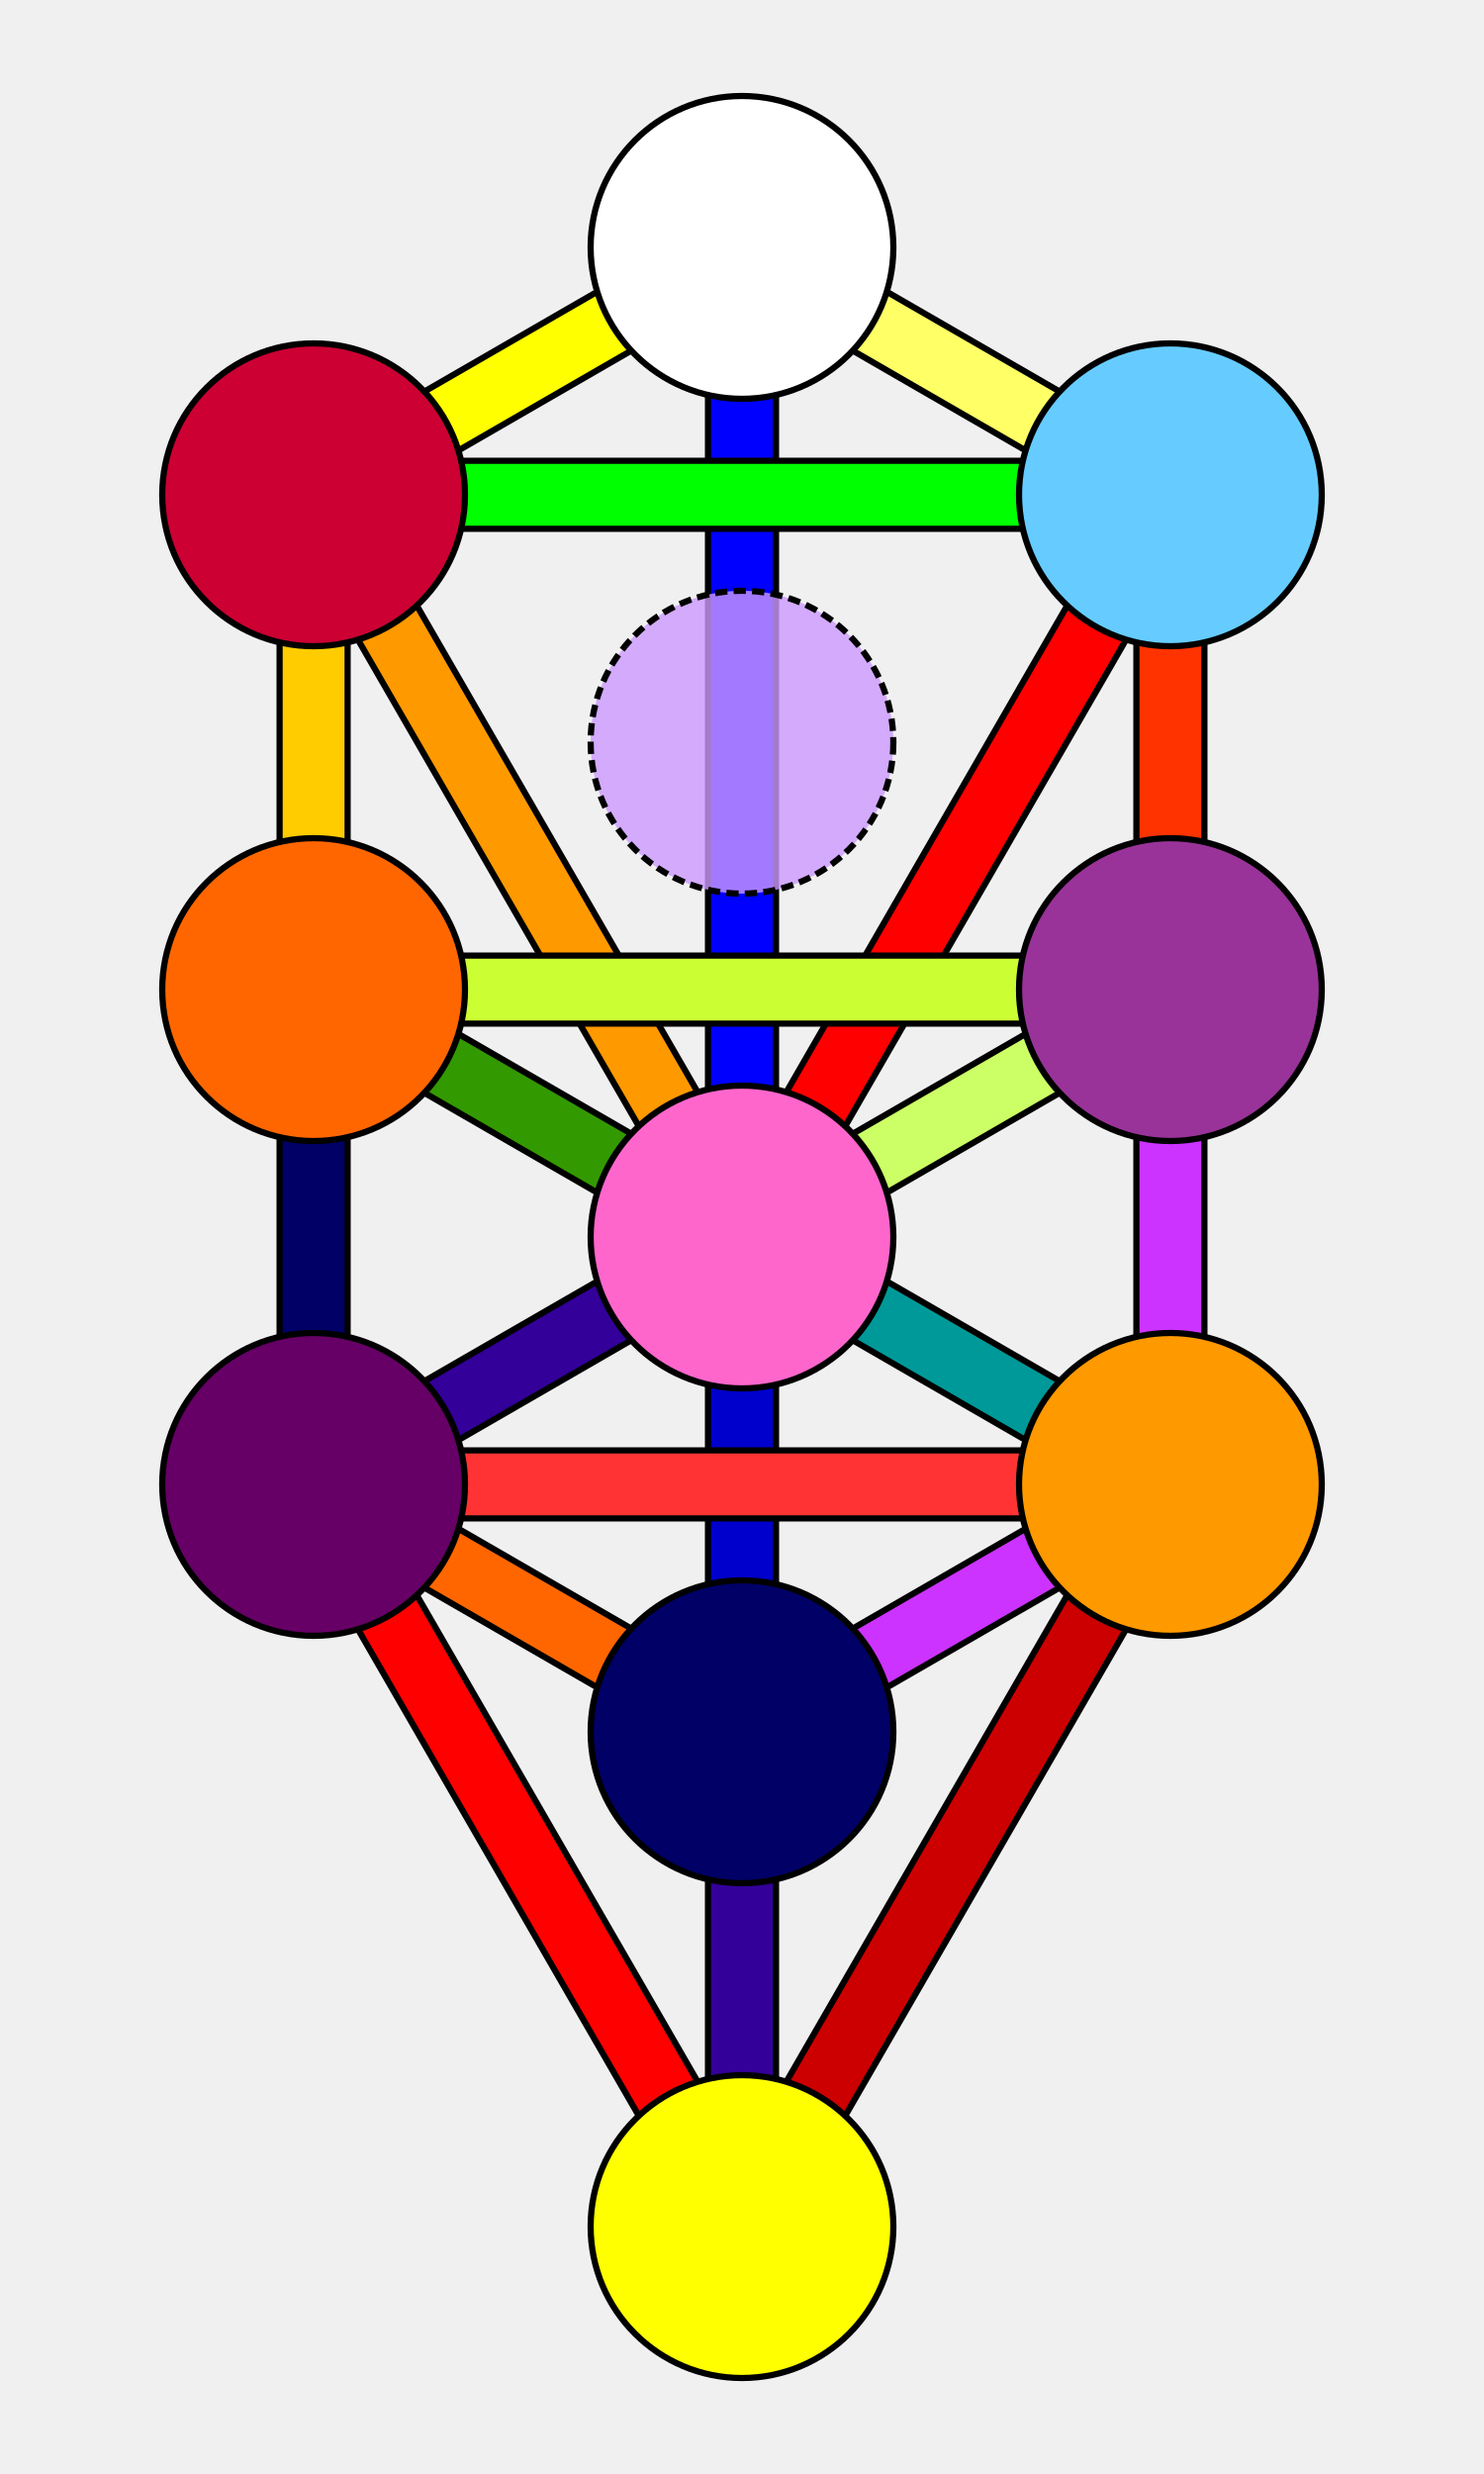
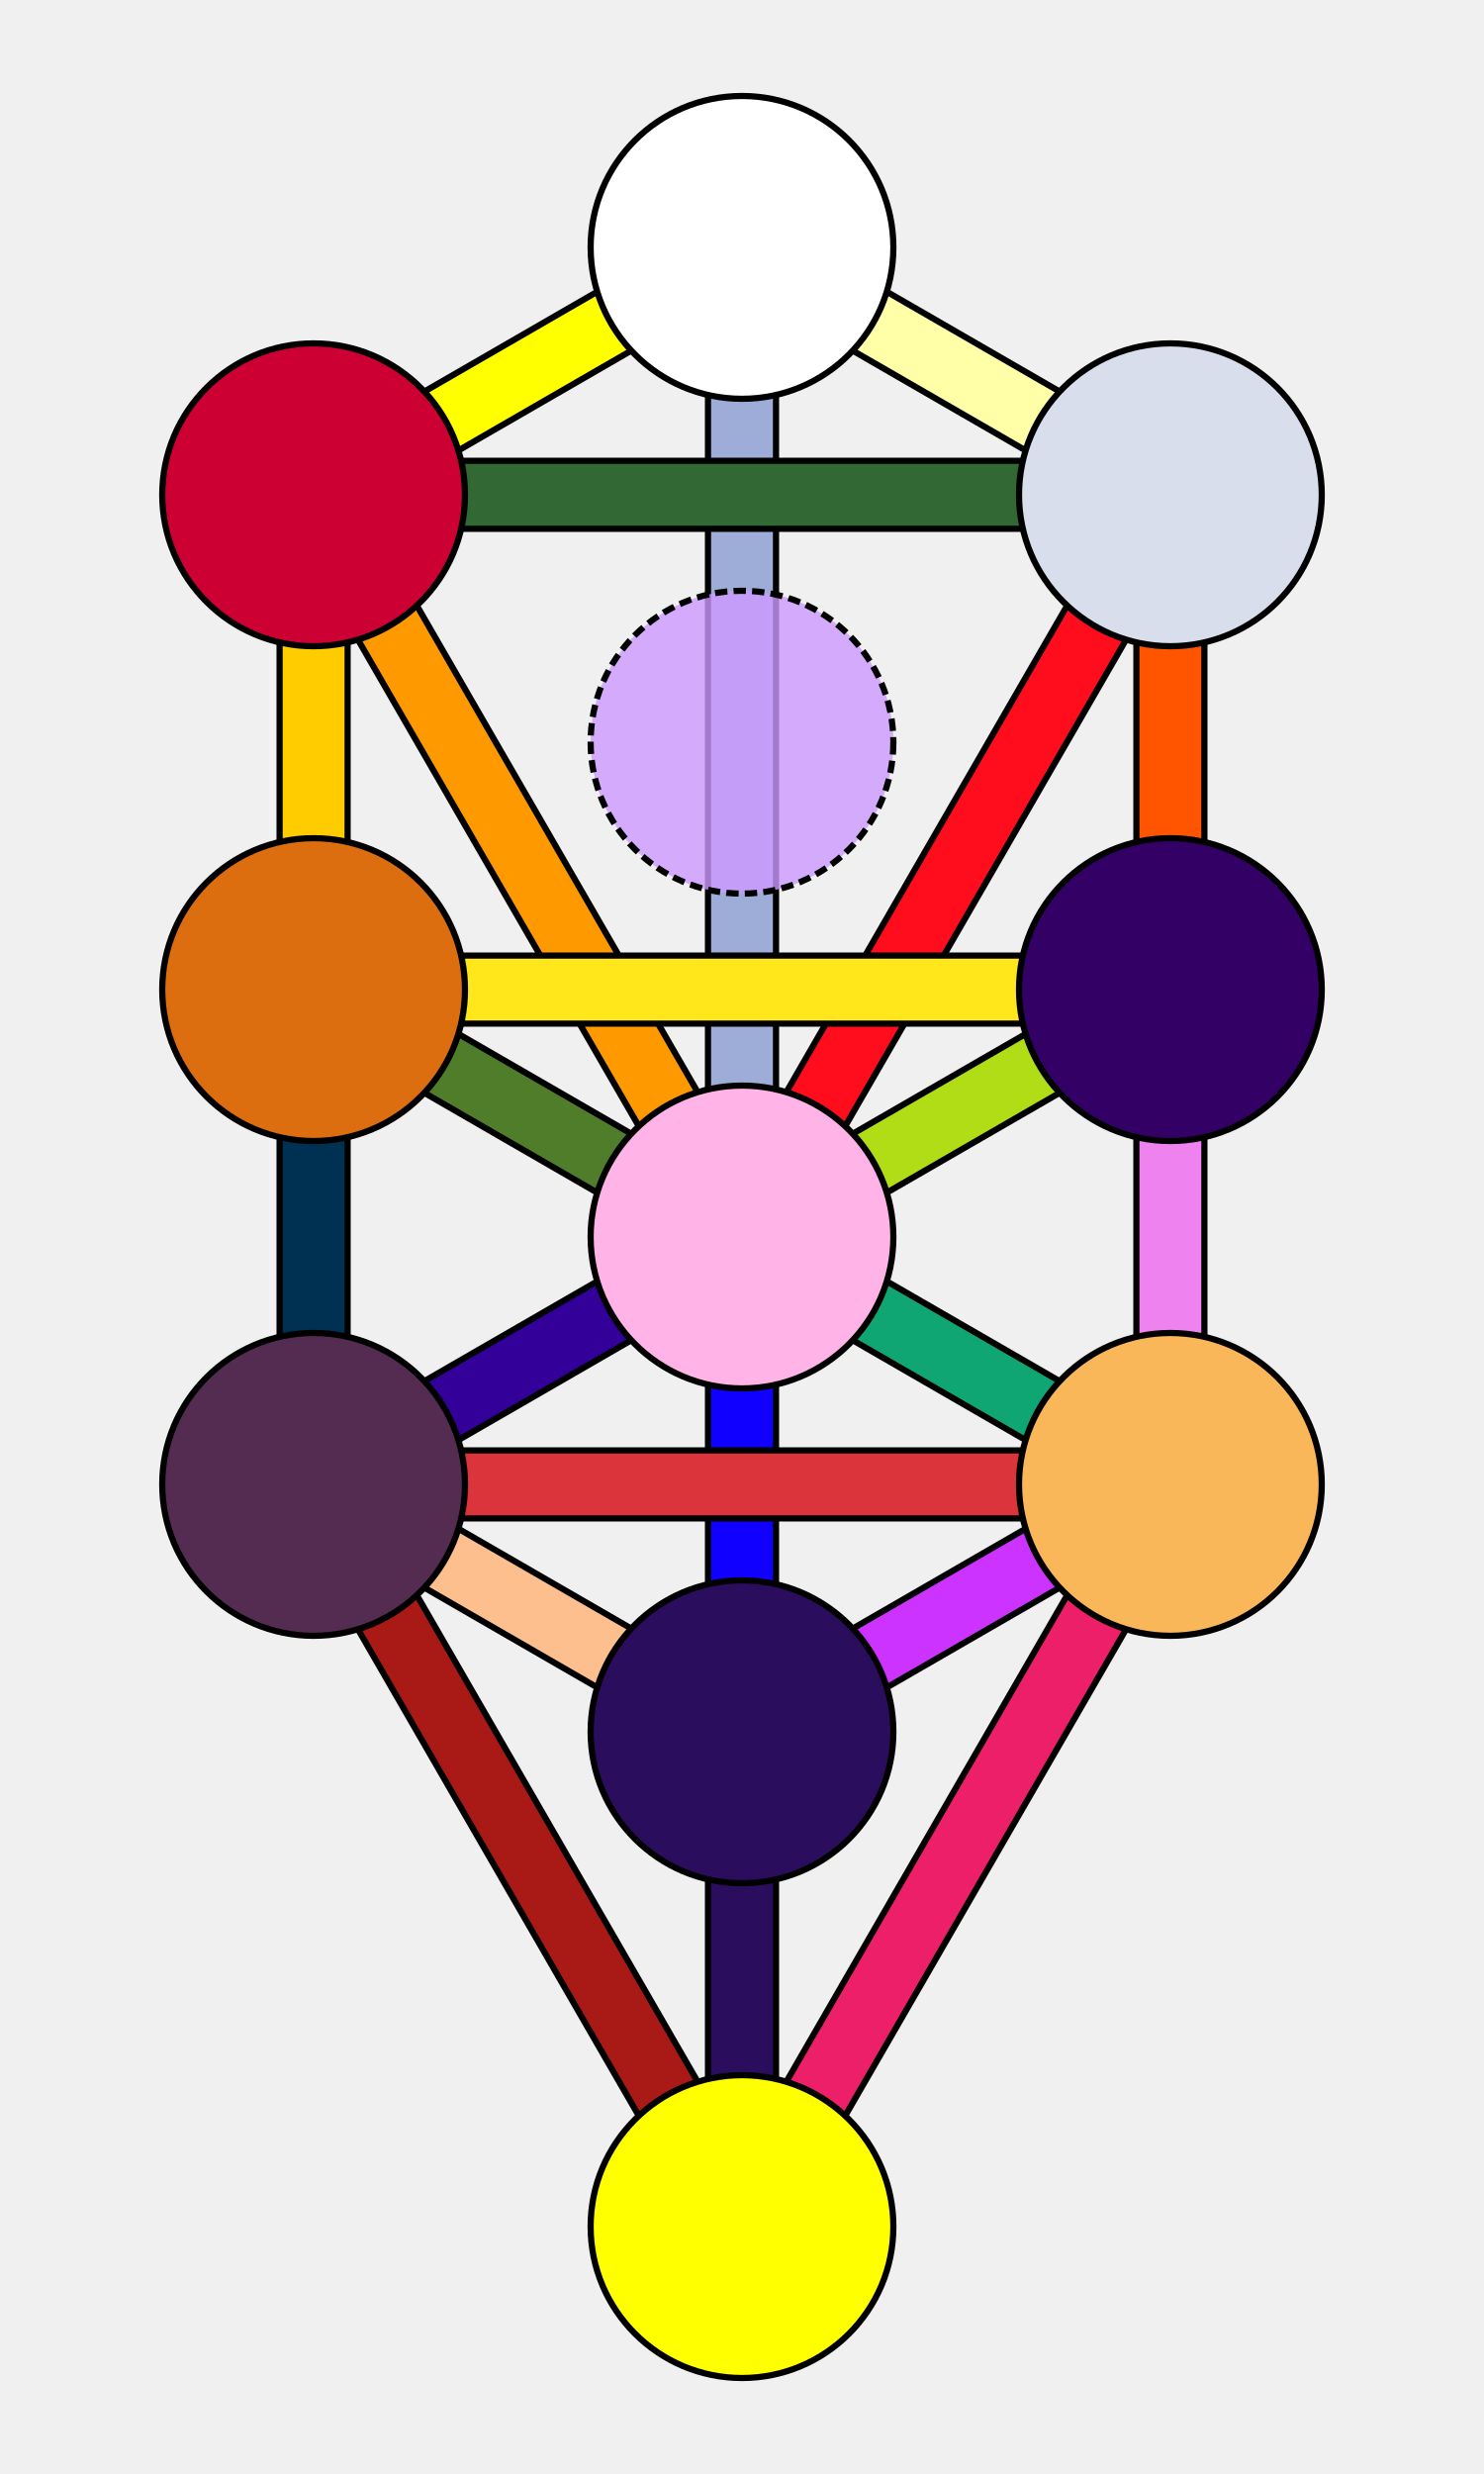
<svg xmlns="http://www.w3.org/2000/svg" xmlns:xlink="http://www.w3.org/1999/xlink" version="1.2" width="360" height="600" viewBox="-600 -1000 1200 2000" preserveAspectRatio="xMinYMin meet">
  <style type="text/css">

    #my-rect { fill: blue; }

</style>
  <defs>
    <circle id="sephira" r="122.407">
      </circle>
    <path id="path-11" fill="none" d="M0,-800 L 346.41,-600" />
    <path id="path-12" fill="none" d="M-346.41,-600 L0,-800" />
    <path id="path-13" fill="none" d="M0,-800 L 0,0" />
    <path id="path-14" fill="none" d="M-346.41,-600 L346.41,-600" />
    <path id="path-15" fill="none" d="M0,0 L346.41,-600" />
    <path id="path-16" fill="none" d="M346.41,-600 L346.41,-200" />
    <path id="path-17" fill="none" d="M-346.41,-600 L0,0" />
    <path id="path-18" fill="none" d="M-346.41,-600 L-346.41,-200" />
    <path id="path-19" fill="none" d="M-346.41,-200 L346.41,-200" />
    <path id="path-20" fill="none" d="M0,0 L346.41,-200" />
    <path id="path-21" fill="none" d="M346.41,-200 L346.41,200" />
    <path id="path-22" fill="none" d="M-346.41,-200 L0,0" />
    <path id="path-23" fill="none" d="M-346.41,-200 L-346.41,200" />
    <path id="path-24" fill="none" d="M0,0 L346.41,200" />
    <path id="path-25" fill="none" d="M0,0 L0,400" />
    <path id="path-26" fill="none" d="M-346.41,200 L0,0" />
    <path id="path-27" fill="none" d="M-346.41,200 L346.41,200" />
    <path id="path-28" fill="none" d="M0,400 L346.41,200" />
    <path id="path-29" fill="none" d="M0,800 L346.41,200" />
    <path id="path-30" fill="none" d="M-346.41,200 L0,400" />
    <path id="path-31" fill="none" d="M-346.41,200 L0,800" />
    <path id="path-32" fill="none" d="M0,400 L0,800" />
  </defs>
  <g>
    <use xlink:href="#path-11" stroke="black" stroke-width="60" />
-     <use xlink:href="#path-11" stroke="#ffff66" stroke-width="50" />
+     <use xlink:href="#path-11" stroke="#ffffa7" stroke-width="50" />
    <use xlink:href="#path-12" stroke="black" stroke-width="60" />
-     <use xlink:href="#path-12" stroke="#ffff00" stroke-width="50" />
+     <use xlink:href="#path-12" stroke="#FFFF00" stroke-width="50" />
    <use xlink:href="#path-13" stroke="black" stroke-width="60" />
-     <use xlink:href="#path-13" stroke="#0000ff" stroke-width="50" />
+     <use xlink:href="#path-13" stroke="#9EADD7" stroke-width="50" />
    <use xlink:href="#path-14" stroke="black" stroke-width="60" />
-     <use xlink:href="#path-14" stroke="#00ff00" stroke-width="50" />
+     <use xlink:href="#path-14" stroke="#316834" stroke-width="50" />
    <use xlink:href="#path-15" stroke="black" stroke-width="60" />
-     <use xlink:href="#path-15" stroke="#ff0000" stroke-width="50" />
+     <use xlink:href="#path-15" stroke="#ff0d1c" stroke-width="50" />
    <use xlink:href="#path-16" stroke="black" stroke-width="60" />
-     <use xlink:href="#path-16" stroke="#ff3300" stroke-width="50" />
+     <use xlink:href="#path-16" stroke="#ff5500" stroke-width="50" />
    <use xlink:href="#path-17" stroke="black" stroke-width="60" />
-     <use xlink:href="#path-17" stroke="#ff9900" stroke-width="50" />
+     <use xlink:href="#path-17" stroke="#FF9900" stroke-width="50" />
    <use xlink:href="#path-18" stroke="black" stroke-width="60" />
-     <use xlink:href="#path-18" stroke="#ffcc00" stroke-width="50" />
+     <use xlink:href="#path-18" stroke="#FFCC00" stroke-width="50" />
    <use xlink:href="#path-19" stroke="black" stroke-width="60" />
-     <use xlink:href="#path-19" stroke="#ccff33" stroke-width="50" />
+     <use xlink:href="#path-19" stroke="#ffe71c" stroke-width="50" />
    <use xlink:href="#path-20" stroke="black" stroke-width="60" />
-     <use xlink:href="#path-20" stroke="#ccff66" stroke-width="50" />
+     <use xlink:href="#path-20" stroke="#B0DD16" stroke-width="50" />
    <use xlink:href="#path-21" stroke="black" stroke-width="60" />
-     <use xlink:href="#path-21" stroke="#cc33ff" stroke-width="50" />
+     <use xlink:href="#path-21" stroke="#ee82ee" stroke-width="50" />
    <use xlink:href="#path-22" stroke="black" stroke-width="60" />
-     <use xlink:href="#path-22" stroke="#339900" stroke-width="50" />
+     <use xlink:href="#path-22" stroke="#507d2a" stroke-width="50" />
    <use xlink:href="#path-23" stroke="black" stroke-width="60" />
-     <use xlink:href="#path-23" stroke="#000066" stroke-width="50" />
+     <use xlink:href="#path-23" stroke="#003153" stroke-width="50" />
    <use xlink:href="#path-24" stroke="black" stroke-width="60" />
-     <use xlink:href="#path-24" stroke="#009999" stroke-width="50" />
+     <use xlink:href="#path-24" stroke="#10A674" stroke-width="50" />
    <use xlink:href="#path-25" stroke="black" stroke-width="60" />
-     <use xlink:href="#path-25" stroke="#0000cc" stroke-width="50" />
+     <use xlink:href="#path-25" stroke="#1000ff" stroke-width="50" />
    <use xlink:href="#path-26" stroke="black" stroke-width="60" />
    <use xlink:href="#path-26" stroke="#330099" stroke-width="50" />
    <use xlink:href="#path-27" stroke="black" stroke-width="60" />
-     <use xlink:href="#path-27" stroke="#ff3333" stroke-width="50" />
+     <use xlink:href="#path-27" stroke="#DC343B" stroke-width="50" />
    <use xlink:href="#path-28" stroke="black" stroke-width="60" />
    <use xlink:href="#path-28" stroke="#cc33ff" stroke-width="50" />
    <use xlink:href="#path-29" stroke="black" stroke-width="60" />
-     <use xlink:href="#path-29" stroke="#cc0000" stroke-width="50" />
+     <use xlink:href="#path-29" stroke="#ED1F69" stroke-width="50" />
    <use xlink:href="#path-30" stroke="black" stroke-width="60" />
-     <use xlink:href="#path-30" stroke="#ff6600" stroke-width="50" />
+     <use xlink:href="#path-30" stroke="#FCBF8D" stroke-width="50" />
    <use xlink:href="#path-31" stroke="black" stroke-width="60" />
-     <use xlink:href="#path-31" stroke="#ff0000" stroke-width="50" />
+     <use xlink:href="#path-31" stroke="#A91A17" stroke-width="50" />
    <use xlink:href="#path-32" stroke="black" stroke-width="60" />
-     <use xlink:href="#path-32" stroke="#330099" stroke-width="50" />
+     <use xlink:href="#path-32" stroke="#2A0D5D" stroke-width="50" />
  </g>
  <g stroke="black" stroke-width="5">
    <use xlink:href="#sephira" fill="#ffffff" x="0" y="-800" />
-     <use xlink:href="#sephira" fill="#66ccff" x="346.41" y="-600" />
+     <use xlink:href="#sephira" fill="#D8DEEC" x="346.41" y="-600" />
    <use xlink:href="#sephira" fill="#cc0033" x="-346.41" y="-600" />
    <use xlink:href="#sephira" fill="#cc99ff" fill-opacity="0.8" x="0" y="-400" stroke-dasharray="10 5" />
-     <use xlink:href="#sephira" fill="#993399" x="346.41" y="-200" />
-     <use xlink:href="#sephira" fill="#ff6600" x="-346.41" y="-200" />
-     <use xlink:href="#sephira" fill="#ff66cc" x="0" y="0" />
-     <use xlink:href="#sephira" fill="#ff9900" x="346.41" y="200" />
-     <use xlink:href="#sephira" fill="#660066" x="-346.41" y="200" />
-     <use xlink:href="#sephira" fill="#000066" x="0" y="400" />
+     <use xlink:href="#sephira" fill="#330066" x="346.41" y="-200" />
+     <use xlink:href="#sephira" fill="#DD6E0F" x="-346.41" y="-200" />
+     <use xlink:href="#sephira" fill="#ffb3e6" x="0" y="0" />
+     <use xlink:href="#sephira" fill="#FAB75A" x="346.41" y="200" />
+     <use xlink:href="#sephira" fill="#542c52" x="-346.41" y="200" />
+     <use xlink:href="#sephira" fill="#2A0D5D" x="0" y="400" />
    <use xlink:href="#sephira" fill="#ffff00" x="0" y="800" />
  </g>
</svg>
